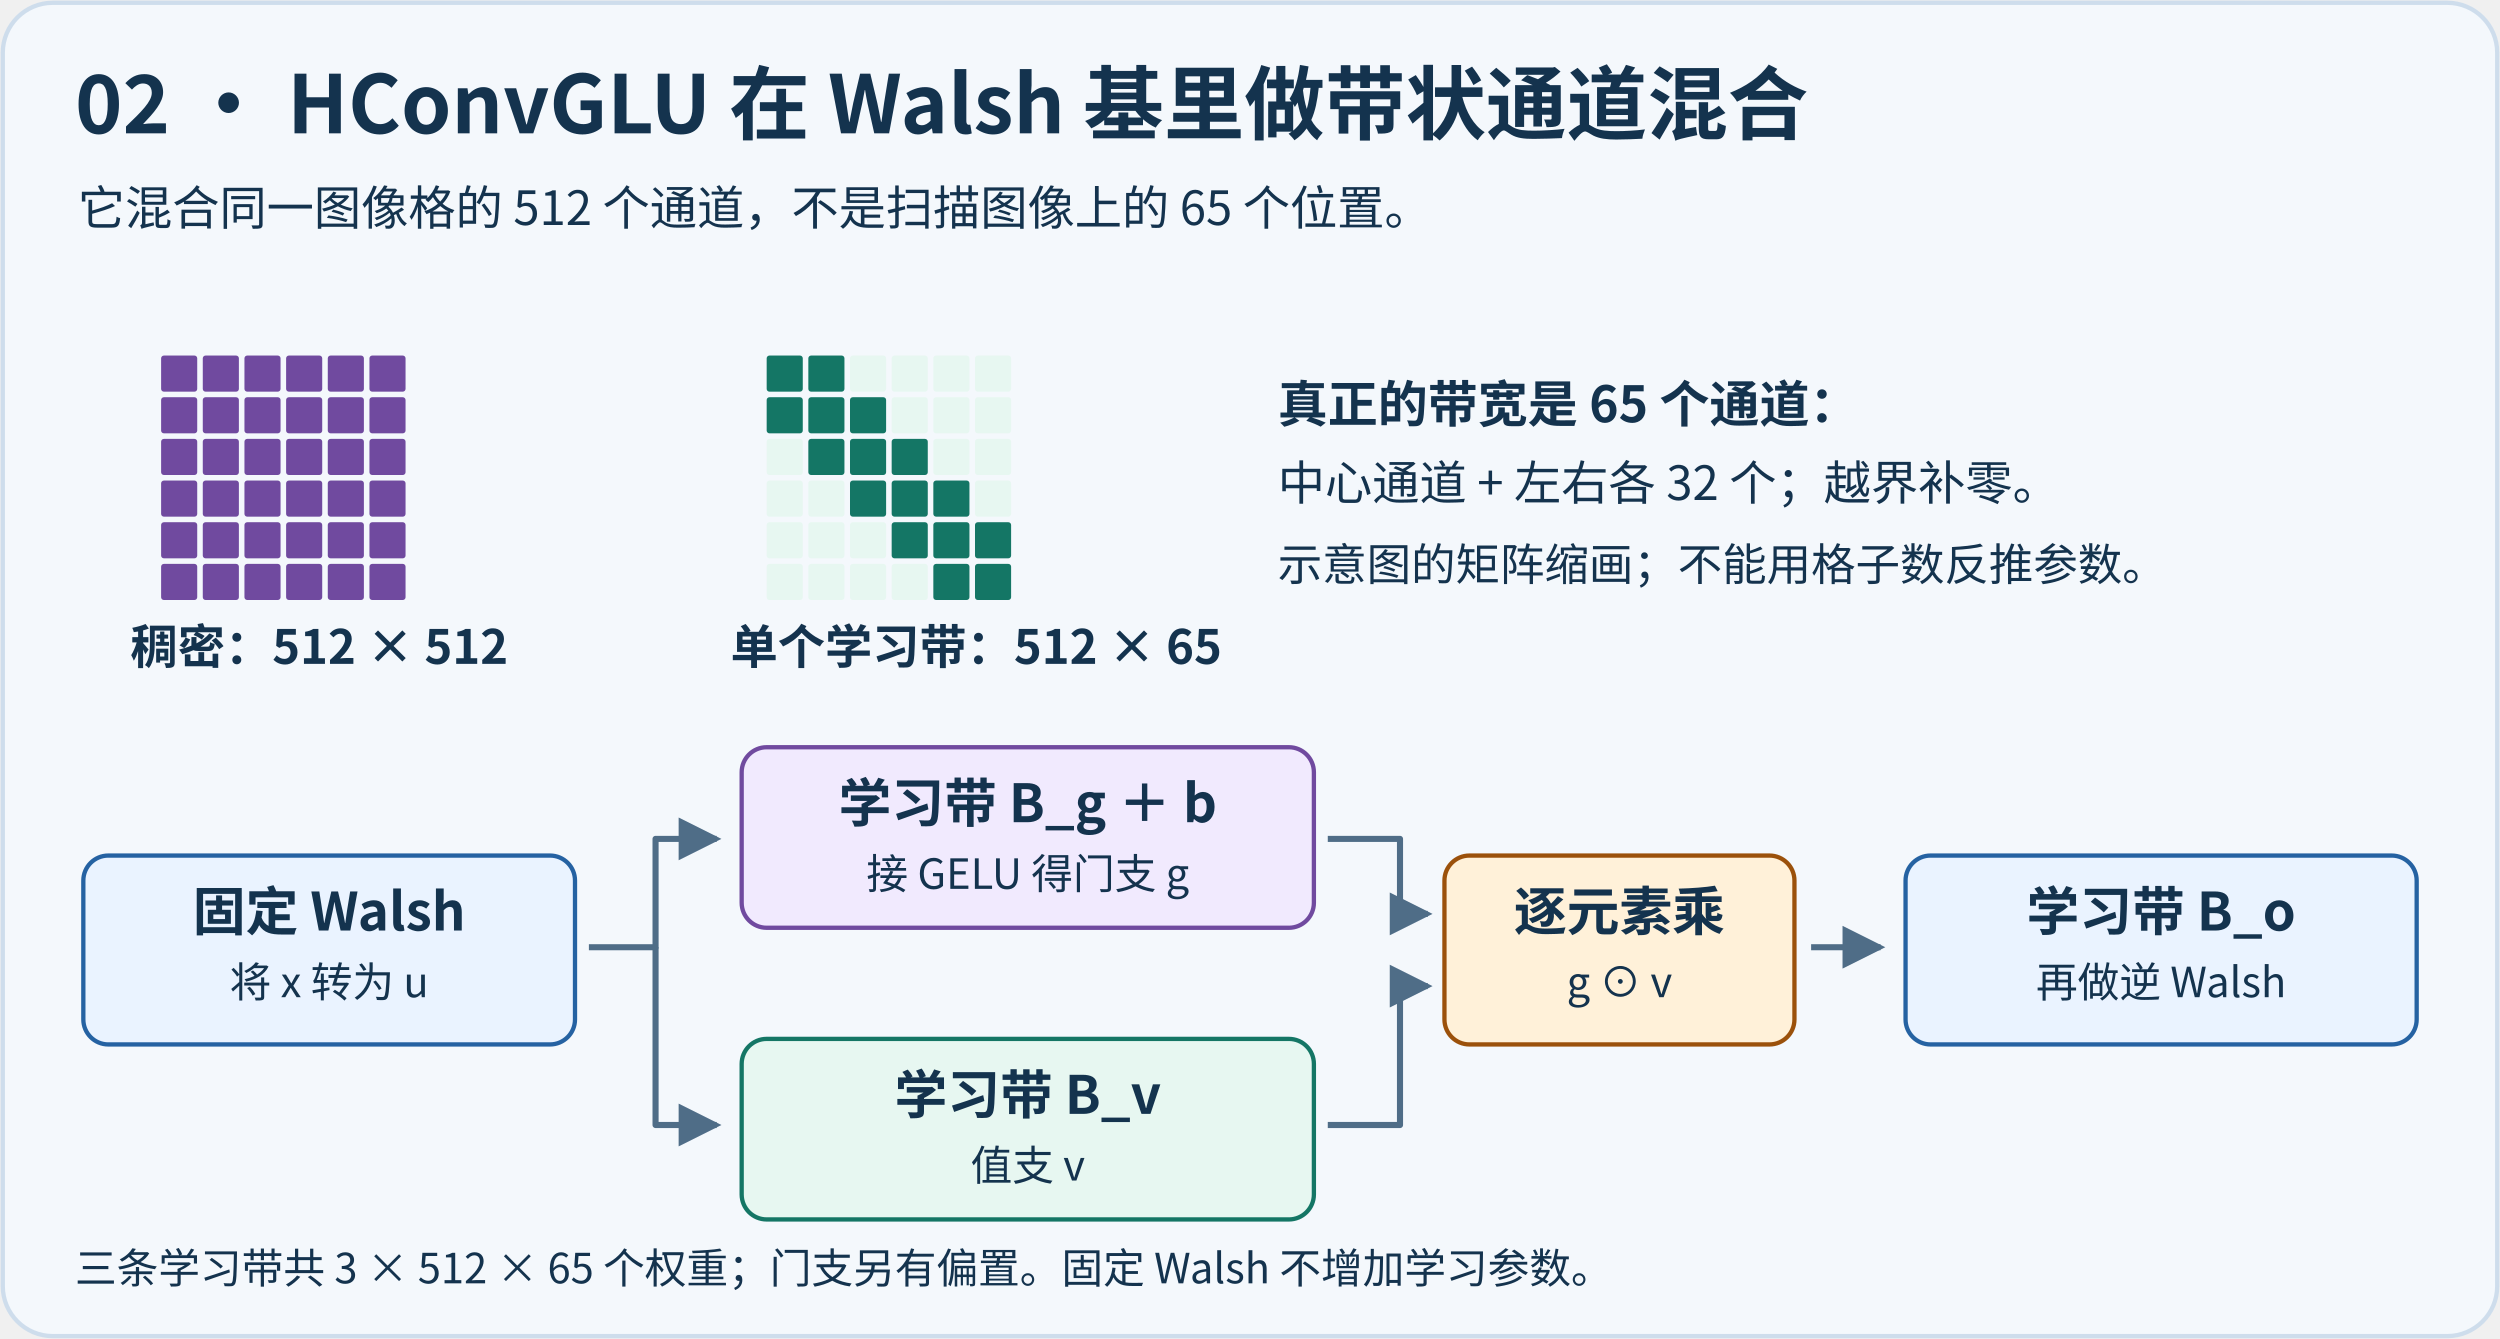
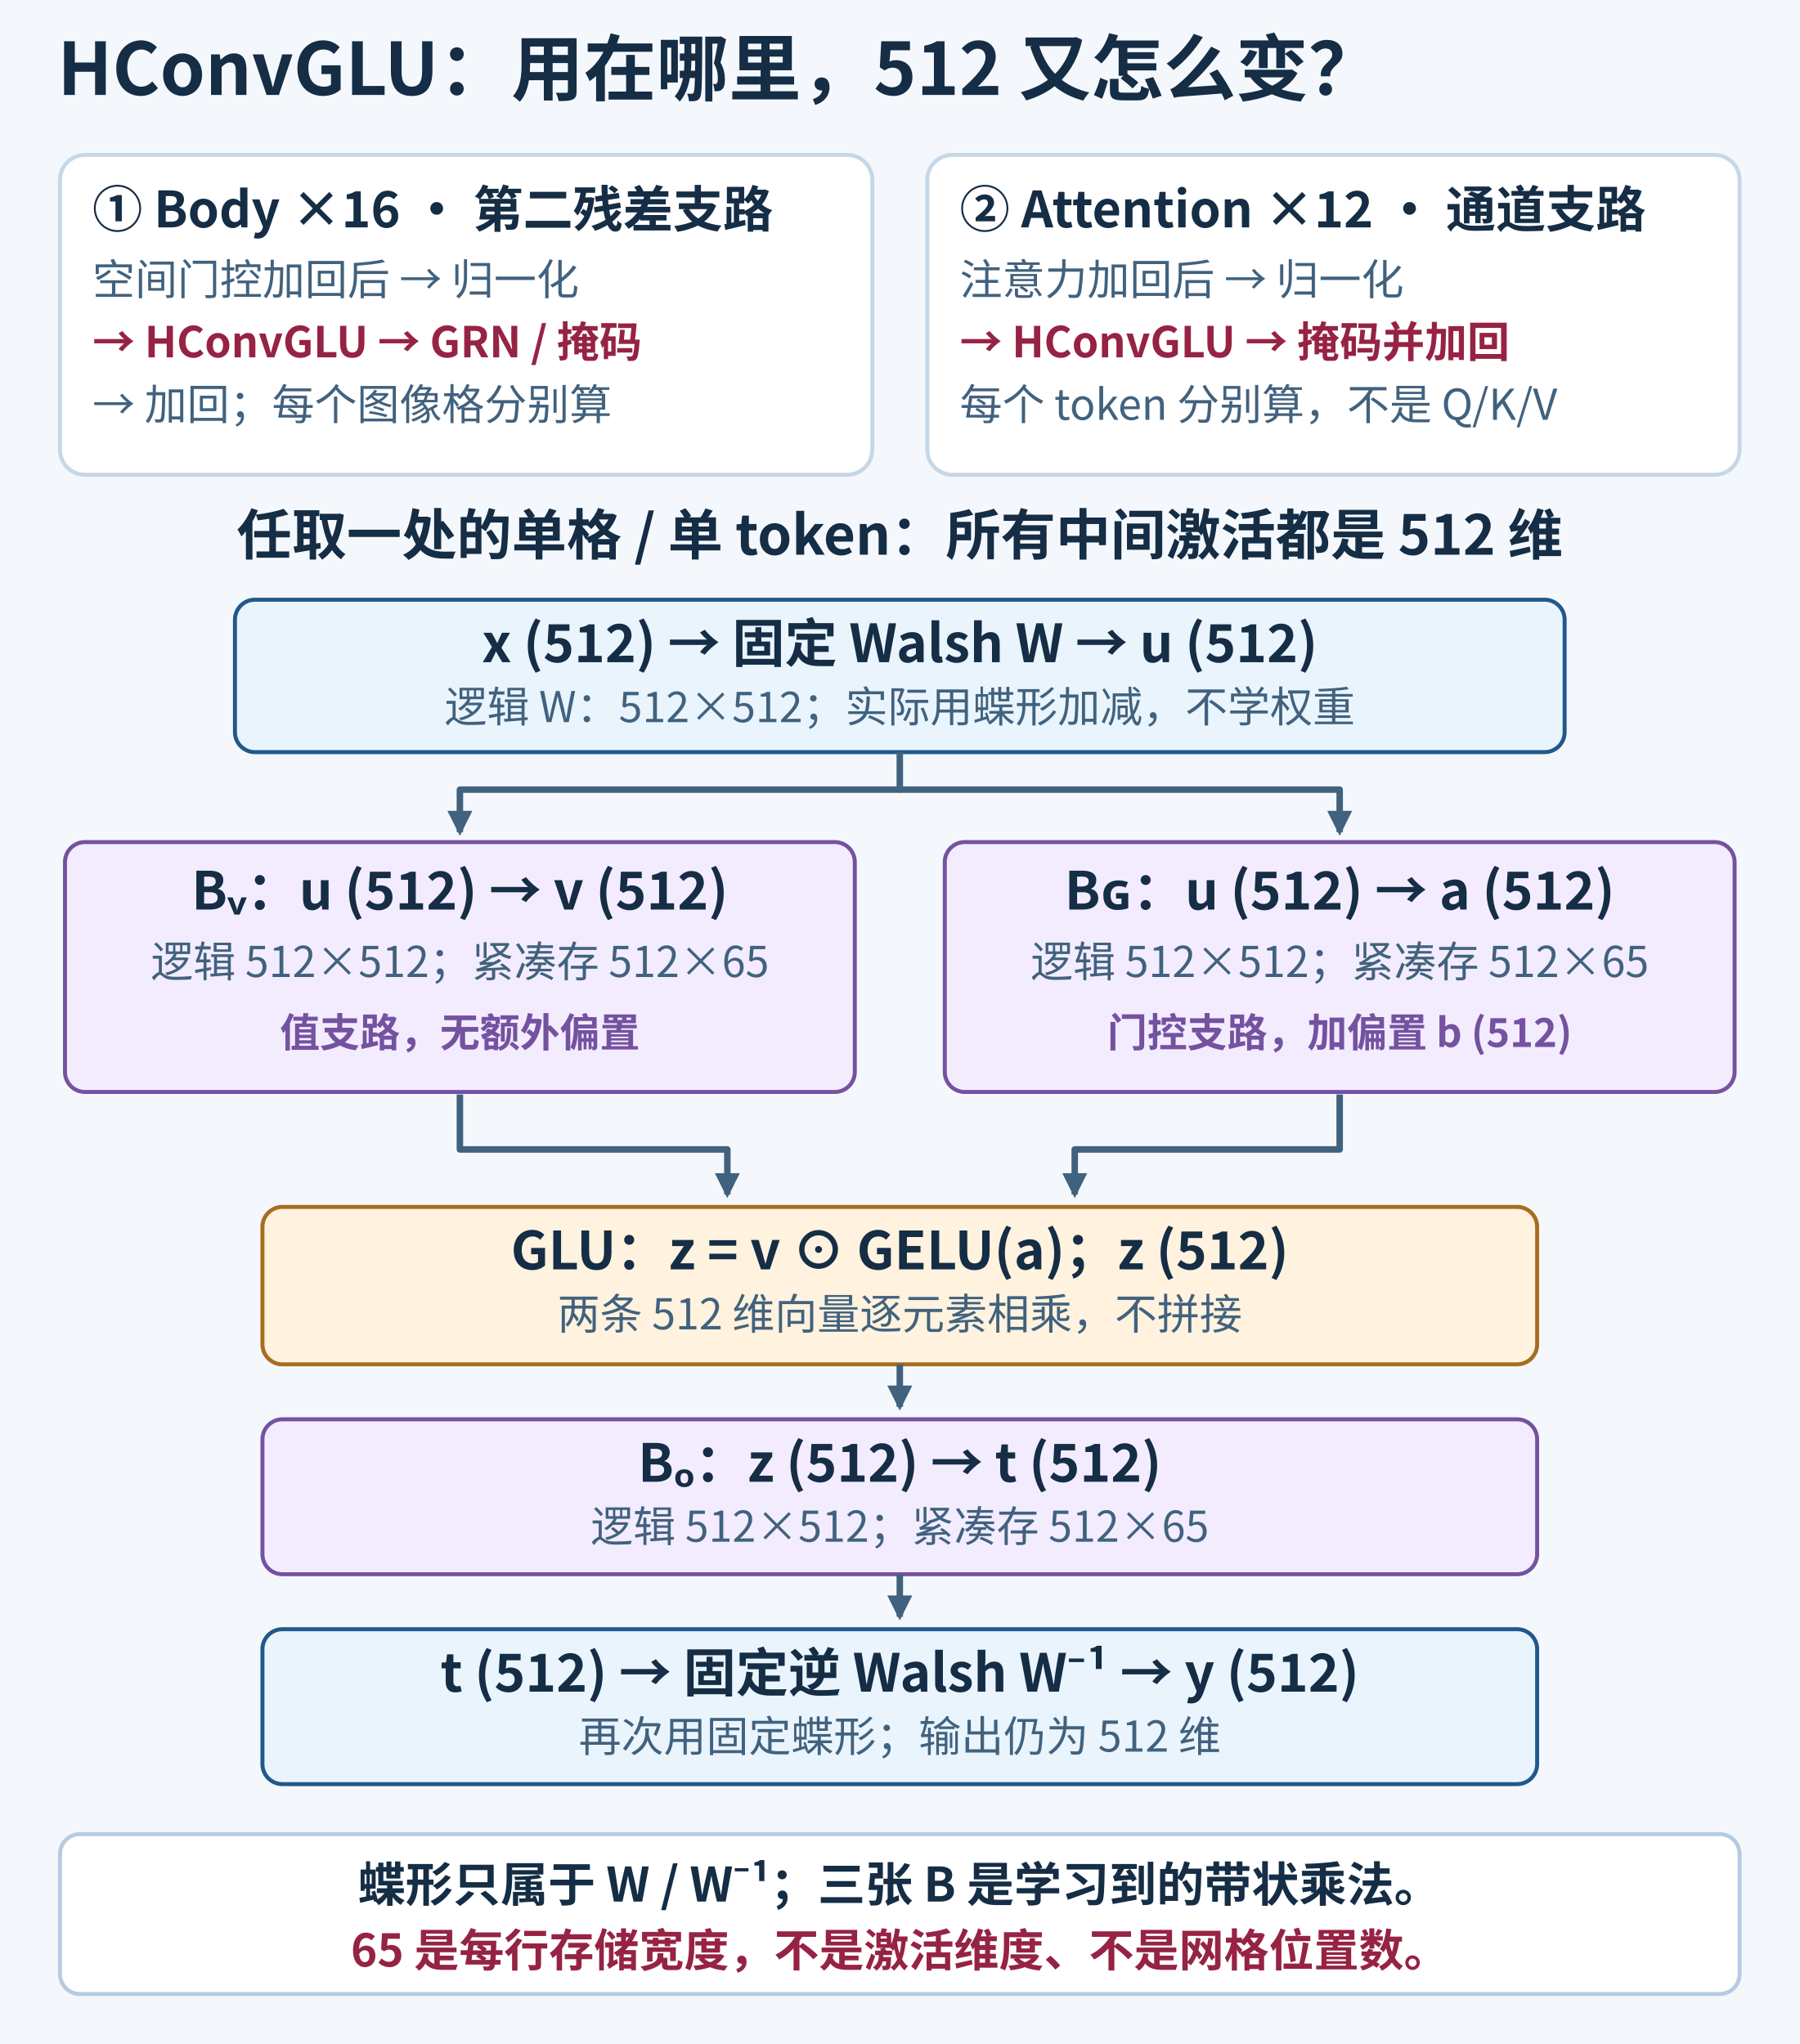
- <svg xmlns="http://www.w3.org/2000/svg" width="900" height="482" viewBox="0 0 900 482" role="img" aria-labelledby="name desc">
+ <svg xmlns="http://www.w3.org/2000/svg" width="720" height="818" viewBox="0 0 720 818" role="img" aria-labelledby="title desc">
  <defs>
-     <marker id="a" viewBox="0 0 9 9" markerWidth="7" markerHeight="7" refX="8" refY="4.5" orient="auto">
-       <path d="M0 0L9 4.5L0 9z" fill="#4f6d87" />
+     <style>text{font-family:"Noto Sans CJK SC","PingFang SC","Microsoft YaHei",sans-serif}</style>
+     <marker id="arrow" markerWidth="10" markerHeight="10" refX="8.5" refY="5" markerUnits="userSpaceOnUse" orient="auto">
+       <path d="M0 0L10 5L0 10Z" fill="#41627e" />
    </marker>
-     <style>text{fill:#14334e;font-family:"Noto Sans CJK SC","PingFang SC","Microsoft YaHei",sans-serif}</style>
  </defs>
-   <rect x="1" y="1" width="898" height="480" fill="#f4f8fc" stroke="#ceddec" rx="18" stroke-width="1.55" />
-   <text x="27" y="48" font-size="29" font-weight="700">02 · HConvGLU 在 Walsh 基里做带状通道混合</text>
-   <text x="28" y="81" font-size="17">它混合同一图像格的 512 个通道，不是扫描图像上的 65 个位置。</text>
-   <rect x="58" y="128" width="13" height="13" fill="#704a9f" stroke="none" rx="1" stroke-width="1.55" />
-   <rect x="73" y="128" width="13" height="13" fill="#704a9f" stroke="none" rx="1" stroke-width="1.55" />
-   <rect x="88" y="128" width="13" height="13" fill="#704a9f" stroke="none" rx="1" stroke-width="1.55" />
-   <rect x="103" y="128" width="13" height="13" fill="#704a9f" stroke="none" rx="1" stroke-width="1.55" />
-   <rect x="118" y="128" width="13" height="13" fill="#704a9f" stroke="none" rx="1" stroke-width="1.55" />
-   <rect x="133" y="128" width="13" height="13" fill="#704a9f" stroke="none" rx="1" stroke-width="1.55" />
-   <rect x="58" y="143" width="13" height="13" fill="#704a9f" stroke="none" rx="1" stroke-width="1.55" />
-   <rect x="73" y="143" width="13" height="13" fill="#704a9f" stroke="none" rx="1" stroke-width="1.55" />
-   <rect x="88" y="143" width="13" height="13" fill="#704a9f" stroke="none" rx="1" stroke-width="1.55" />
-   <rect x="103" y="143" width="13" height="13" fill="#704a9f" stroke="none" rx="1" stroke-width="1.55" />
-   <rect x="118" y="143" width="13" height="13" fill="#704a9f" stroke="none" rx="1" stroke-width="1.55" />
-   <rect x="133" y="143" width="13" height="13" fill="#704a9f" stroke="none" rx="1" stroke-width="1.55" />
-   <rect x="58" y="158" width="13" height="13" fill="#704a9f" stroke="none" rx="1" stroke-width="1.55" />
-   <rect x="73" y="158" width="13" height="13" fill="#704a9f" stroke="none" rx="1" stroke-width="1.55" />
-   <rect x="88" y="158" width="13" height="13" fill="#704a9f" stroke="none" rx="1" stroke-width="1.55" />
-   <rect x="103" y="158" width="13" height="13" fill="#704a9f" stroke="none" rx="1" stroke-width="1.55" />
-   <rect x="118" y="158" width="13" height="13" fill="#704a9f" stroke="none" rx="1" stroke-width="1.55" />
-   <rect x="133" y="158" width="13" height="13" fill="#704a9f" stroke="none" rx="1" stroke-width="1.55" />
-   <rect x="58" y="173" width="13" height="13" fill="#704a9f" stroke="none" rx="1" stroke-width="1.55" />
-   <rect x="73" y="173" width="13" height="13" fill="#704a9f" stroke="none" rx="1" stroke-width="1.55" />
-   <rect x="88" y="173" width="13" height="13" fill="#704a9f" stroke="none" rx="1" stroke-width="1.55" />
-   <rect x="103" y="173" width="13" height="13" fill="#704a9f" stroke="none" rx="1" stroke-width="1.55" />
-   <rect x="118" y="173" width="13" height="13" fill="#704a9f" stroke="none" rx="1" stroke-width="1.55" />
-   <rect x="133" y="173" width="13" height="13" fill="#704a9f" stroke="none" rx="1" stroke-width="1.55" />
-   <rect x="58" y="188" width="13" height="13" fill="#704a9f" stroke="none" rx="1" stroke-width="1.55" />
-   <rect x="73" y="188" width="13" height="13" fill="#704a9f" stroke="none" rx="1" stroke-width="1.55" />
-   <rect x="88" y="188" width="13" height="13" fill="#704a9f" stroke="none" rx="1" stroke-width="1.55" />
-   <rect x="103" y="188" width="13" height="13" fill="#704a9f" stroke="none" rx="1" stroke-width="1.55" />
-   <rect x="118" y="188" width="13" height="13" fill="#704a9f" stroke="none" rx="1" stroke-width="1.55" />
-   <rect x="133" y="188" width="13" height="13" fill="#704a9f" stroke="none" rx="1" stroke-width="1.55" />
-   <rect x="58" y="203" width="13" height="13" fill="#704a9f" stroke="none" rx="1" stroke-width="1.55" />
-   <rect x="73" y="203" width="13" height="13" fill="#704a9f" stroke="none" rx="1" stroke-width="1.55" />
-   <rect x="88" y="203" width="13" height="13" fill="#704a9f" stroke="none" rx="1" stroke-width="1.55" />
-   <rect x="103" y="203" width="13" height="13" fill="#704a9f" stroke="none" rx="1" stroke-width="1.55" />
-   <rect x="118" y="203" width="13" height="13" fill="#704a9f" stroke="none" rx="1" stroke-width="1.55" />
-   <rect x="133" y="203" width="13" height="13" fill="#704a9f" stroke="none" rx="1" stroke-width="1.55" />
-   <text x="47" y="239" font-size="17" font-weight="700">稠密：512 × 512</text>
-   <rect x="276" y="128" width="13" height="13" fill="#147665" stroke="none" rx="1" stroke-width="1.55" />
-   <rect x="291" y="128" width="13" height="13" fill="#147665" stroke="none" rx="1" stroke-width="1.55" />
-   <rect x="306" y="128" width="13" height="13" fill="#e7f7f1" stroke="none" rx="1" stroke-width="1.55" />
-   <rect x="321" y="128" width="13" height="13" fill="#e7f7f1" stroke="none" rx="1" stroke-width="1.55" />
-   <rect x="336" y="128" width="13" height="13" fill="#e7f7f1" stroke="none" rx="1" stroke-width="1.55" />
-   <rect x="351" y="128" width="13" height="13" fill="#e7f7f1" stroke="none" rx="1" stroke-width="1.55" />
-   <rect x="276" y="143" width="13" height="13" fill="#147665" stroke="none" rx="1" stroke-width="1.55" />
-   <rect x="291" y="143" width="13" height="13" fill="#147665" stroke="none" rx="1" stroke-width="1.55" />
-   <rect x="306" y="143" width="13" height="13" fill="#147665" stroke="none" rx="1" stroke-width="1.55" />
-   <rect x="321" y="143" width="13" height="13" fill="#e7f7f1" stroke="none" rx="1" stroke-width="1.55" />
-   <rect x="336" y="143" width="13" height="13" fill="#e7f7f1" stroke="none" rx="1" stroke-width="1.55" />
-   <rect x="351" y="143" width="13" height="13" fill="#e7f7f1" stroke="none" rx="1" stroke-width="1.55" />
-   <rect x="276" y="158" width="13" height="13" fill="#e7f7f1" stroke="none" rx="1" stroke-width="1.55" />
-   <rect x="291" y="158" width="13" height="13" fill="#147665" stroke="none" rx="1" stroke-width="1.55" />
-   <rect x="306" y="158" width="13" height="13" fill="#147665" stroke="none" rx="1" stroke-width="1.55" />
-   <rect x="321" y="158" width="13" height="13" fill="#147665" stroke="none" rx="1" stroke-width="1.55" />
-   <rect x="336" y="158" width="13" height="13" fill="#e7f7f1" stroke="none" rx="1" stroke-width="1.55" />
-   <rect x="351" y="158" width="13" height="13" fill="#e7f7f1" stroke="none" rx="1" stroke-width="1.55" />
-   <rect x="276" y="173" width="13" height="13" fill="#e7f7f1" stroke="none" rx="1" stroke-width="1.55" />
-   <rect x="291" y="173" width="13" height="13" fill="#e7f7f1" stroke="none" rx="1" stroke-width="1.55" />
-   <rect x="306" y="173" width="13" height="13" fill="#147665" stroke="none" rx="1" stroke-width="1.55" />
-   <rect x="321" y="173" width="13" height="13" fill="#147665" stroke="none" rx="1" stroke-width="1.55" />
-   <rect x="336" y="173" width="13" height="13" fill="#147665" stroke="none" rx="1" stroke-width="1.55" />
-   <rect x="351" y="173" width="13" height="13" fill="#e7f7f1" stroke="none" rx="1" stroke-width="1.55" />
-   <rect x="276" y="188" width="13" height="13" fill="#e7f7f1" stroke="none" rx="1" stroke-width="1.55" />
-   <rect x="291" y="188" width="13" height="13" fill="#e7f7f1" stroke="none" rx="1" stroke-width="1.55" />
-   <rect x="306" y="188" width="13" height="13" fill="#e7f7f1" stroke="none" rx="1" stroke-width="1.55" />
-   <rect x="321" y="188" width="13" height="13" fill="#147665" stroke="none" rx="1" stroke-width="1.55" />
-   <rect x="336" y="188" width="13" height="13" fill="#147665" stroke="none" rx="1" stroke-width="1.55" />
-   <rect x="351" y="188" width="13" height="13" fill="#147665" stroke="none" rx="1" stroke-width="1.55" />
-   <rect x="276" y="203" width="13" height="13" fill="#e7f7f1" stroke="none" rx="1" stroke-width="1.55" />
-   <rect x="291" y="203" width="13" height="13" fill="#e7f7f1" stroke="none" rx="1" stroke-width="1.55" />
-   <rect x="306" y="203" width="13" height="13" fill="#e7f7f1" stroke="none" rx="1" stroke-width="1.55" />
-   <rect x="321" y="203" width="13" height="13" fill="#e7f7f1" stroke="none" rx="1" stroke-width="1.55" />
-   <rect x="336" y="203" width="13" height="13" fill="#147665" stroke="none" rx="1" stroke-width="1.55" />
-   <rect x="351" y="203" width="13" height="13" fill="#147665" stroke="none" rx="1" stroke-width="1.55" />
-   <text x="263" y="239" font-size="17" font-weight="700">单个学习带：512 × 65</text>
-   <text x="460" y="152" font-size="18" font-weight="700">真正的带宽是 65 个通道：</text>
-   <text x="460" y="180" font-size="17">中心通道 + 左右各 32 个；越界补零。</text>
-   <text x="460" y="209" font-size="16">示意图的矩阵缩画；不能用格子数反推参数。</text>
-   <rect x="30" y="308" width="177" height="68" fill="#eaf3ff" stroke="#2562a2" rx="9" stroke-width="1.55" />
-   <text x="118.5" y="335" font-size="19" font-weight="700" text-anchor="middle">固定 Walsh</text>
-   <text x="118.5" y="359" font-size="15" text-anchor="middle">将 x 转为 u</text>
-   <rect x="267" y="269" width="206" height="65" fill="#f1eafe" stroke="#704a9f" rx="9" stroke-width="1.55" />
-   <text x="370.0" y="296" font-size="19" font-weight="700" text-anchor="middle">学习带 B_g ＋ b</text>
-   <text x="370.0" y="320" font-size="15" text-anchor="middle">接 GELU 得门支 g</text>
-   <rect x="267" y="374" width="206" height="65" fill="#e7f7f1" stroke="#147665" rx="9" stroke-width="1.55" />
-   <text x="370.0" y="401" font-size="19" font-weight="700" text-anchor="middle">学习带 B_v</text>
-   <text x="370.0" y="425" font-size="15" text-anchor="middle">值支 v</text>
-   <polyline points="212,341 236,341 236,302 258,302" fill="none" stroke="#4f6d87" stroke-width="2.2" stroke-linejoin="round" marker-end="url(#a)" />
-   <polyline points="236,341 236,405 258,405" fill="none" stroke="#4f6d87" stroke-width="2.2" stroke-linejoin="round" marker-end="url(#a)" />
-   <rect x="520" y="308" width="126" height="68" fill="#fff1d9" stroke="#9b510b" rx="9" stroke-width="1.55" />
-   <text x="583.0" y="335" font-size="19" font-weight="700" text-anchor="middle">逐元素乘</text>
-   <text x="583.0" y="359" font-size="15" text-anchor="middle">g ⊙ v</text>
-   <polyline points="478,302 504,302 504,329 514,329" fill="none" stroke="#4f6d87" stroke-width="2.2" stroke-linejoin="round" marker-end="url(#a)" />
-   <polyline points="478,405 504,405 504,355 514,355" fill="none" stroke="#4f6d87" stroke-width="2.2" stroke-linejoin="round" marker-end="url(#a)" />
-   <polyline points="652,341 677,341" fill="none" stroke="#4f6d87" stroke-width="2.2" stroke-linejoin="round" marker-end="url(#a)" />
-   <rect x="686" y="308" width="184" height="68" fill="#eaf3ff" stroke="#2562a2" rx="9" stroke-width="1.55" />
-   <text x="778.0" y="335" font-size="19" font-weight="700" text-anchor="middle">学习带 B_o</text>
-   <text x="778.0" y="359" font-size="15" text-anchor="middle">再做逆 Walsh</text>
-   <text x="27" y="462" font-size="15">三条学习带共 3 × 512 × 65 个权重；门支另有偏置。固定 Walsh 不增加学习参数。</text>
+   <rect x="0" y="0" width="720" height="818" rx="0" fill="#f4f8fc" stroke="none" stroke-width="1.6" />
+   <text x="23" y="38" font-size="29" fill="#152d45" font-weight="760" text-anchor="start">HConvGLU：用在哪里，512 又怎么变？</text>
+   <rect x="24" y="62" width="325" height="128" rx="10" fill="#fff" stroke="#c6d7e8" stroke-width="1.6" />
+   <text x="37" y="91" font-size="20" fill="#152d45" font-weight="730" text-anchor="start">① Body ×16 · 第二残差支路</text>
+   <text x="37" y="118" font-size="17" fill="#41627e" font-weight="480" text-anchor="start">空间门控加回后 → 归一化</text>
+   <text x="37" y="143" font-size="17" fill="#962344" font-weight="650" text-anchor="start">→ HConvGLU → GRN / 掩码</text>
+   <text x="37" y="168" font-size="17" fill="#41627e" font-weight="480" text-anchor="start">→ 加回；每个图像格分别算</text>
+   <rect x="371" y="62" width="325" height="128" rx="10" fill="#fff" stroke="#c6d7e8" stroke-width="1.6" />
+   <text x="384" y="91" font-size="20" fill="#152d45" font-weight="730" text-anchor="start">② Attention ×12 · 通道支路</text>
+   <text x="384" y="118" font-size="17" fill="#41627e" font-weight="480" text-anchor="start">注意力加回后 → 归一化</text>
+   <text x="384" y="143" font-size="17" fill="#962344" font-weight="650" text-anchor="start">→ HConvGLU → 掩码并加回</text>
+   <text x="384" y="168" font-size="17" fill="#41627e" font-weight="480" text-anchor="start">每个 token 分别算，不是 Q/K/V</text>
+   <text x="360" y="222" font-size="22" fill="#152d45" font-weight="720" text-anchor="middle">任取一处的单格 / 单 token：所有中间激活都是 512 维</text>
+   <rect x="94" y="240" width="532" height="61" rx="8" fill="#e9f4fd" stroke="#22588b" stroke-width="1.6" />
+   <text x="360.0" y="265" font-size="21" fill="#152d45" font-weight="720" text-anchor="middle">x (512) → 固定 Walsh W → u (512)</text>
+   <text x="360.0" y="289" font-size="17" fill="#41627e" font-weight="500" text-anchor="middle">逻辑 W：512×512；实际用蝶形加减，不学权重</text>
+   <polyline points="360,301 360,316 184,316 184,333" fill="none" stroke="#41627e" stroke-width="2.6" stroke-linejoin="round" marker-end="url(#arrow)" />
+   <polyline points="360,316 536,316 536,333" fill="none" stroke="#41627e" stroke-width="2.6" stroke-linejoin="round" marker-end="url(#arrow)" />
+   <rect x="26" y="337" width="316" height="100" rx="8" fill="#f3ecff" stroke="#7452a0" stroke-width="1.6" />
+   <text x="184" y="364" font-size="21" fill="#152d45" font-weight="720" text-anchor="middle">Bᵥ：u (512) → v (512)</text>
+   <text x="184" y="391" font-size="17" fill="#41627e" font-weight="500" text-anchor="middle">逻辑 512×512；紧凑存 512×65</text>
+   <text x="184" y="419" font-size="16" fill="#7452a0" font-weight="600" text-anchor="middle">值支路，无额外偏置</text>
+   <rect x="378" y="337" width="316" height="100" rx="8" fill="#f3ecff" stroke="#7452a0" stroke-width="1.6" />
+   <text x="536" y="364" font-size="21" fill="#152d45" font-weight="720" text-anchor="middle">Bɢ：u (512) → a (512)</text>
+   <text x="536" y="391" font-size="17" fill="#41627e" font-weight="500" text-anchor="middle">逻辑 512×512；紧凑存 512×65</text>
+   <text x="536" y="419" font-size="16" fill="#7452a0" font-weight="600" text-anchor="middle">门控支路，加偏置 b (512)</text>
+   <polyline points="184,438 184,460 291,460 291,478" fill="none" stroke="#41627e" stroke-width="2.6" stroke-linejoin="round" marker-end="url(#arrow)" />
+   <polyline points="536,438 536,460 430,460 430,478" fill="none" stroke="#41627e" stroke-width="2.6" stroke-linejoin="round" marker-end="url(#arrow)" />
+   <rect x="105" y="483" width="510" height="63" rx="8" fill="#fff2de" stroke="#a76d20" stroke-width="1.6" />
+   <text x="360.0" y="508" font-size="21" fill="#152d45" font-weight="720" text-anchor="middle">GLU：z = v ⊙ GELU(a)；z (512)</text>
+   <text x="360.0" y="532" font-size="17" fill="#41627e" font-weight="500" text-anchor="middle">两条 512 维向量逐元素相乘，不拼接</text>
+   <polyline points="360,546 360,563" fill="none" stroke="#41627e" stroke-width="2.6" stroke-linejoin="round" marker-end="url(#arrow)" />
+   <rect x="105" y="568" width="510" height="62" rx="8" fill="#f3ecff" stroke="#7452a0" stroke-width="1.6" />
+   <text x="360.0" y="593" font-size="21" fill="#152d45" font-weight="720" text-anchor="middle">Bₒ：z (512) → t (512)</text>
+   <text x="360.0" y="617" font-size="17" fill="#41627e" font-weight="500" text-anchor="middle">逻辑 512×512；紧凑存 512×65</text>
+   <polyline points="360,630 360,647" fill="none" stroke="#41627e" stroke-width="2.6" stroke-linejoin="round" marker-end="url(#arrow)" />
+   <rect x="105" y="652" width="510" height="62" rx="8" fill="#e9f4fd" stroke="#22588b" stroke-width="1.6" />
+   <text x="360.0" y="677" font-size="21" fill="#152d45" font-weight="720" text-anchor="middle">t (512) → 固定逆 Walsh W⁻¹ → y (512)</text>
+   <text x="360.0" y="701" font-size="17" fill="#41627e" font-weight="500" text-anchor="middle">再次用固定蝶形；输出仍为 512 维</text>
+   <rect x="24" y="734" width="672" height="64" rx="8" fill="#fff" stroke="#b6cbe1" stroke-width="1.6" />
+   <text x="360" y="761" font-size="19" fill="#152d45" font-weight="720" text-anchor="middle">蝶形只属于 W / W⁻¹；三张 B 是学习到的带状乘法。</text>
+   <text x="360" y="787" font-size="18" fill="#962344" font-weight="650" text-anchor="middle">65 是每行存储宽度，不是激活维度、不是网格位置数。</text>
</svg>
